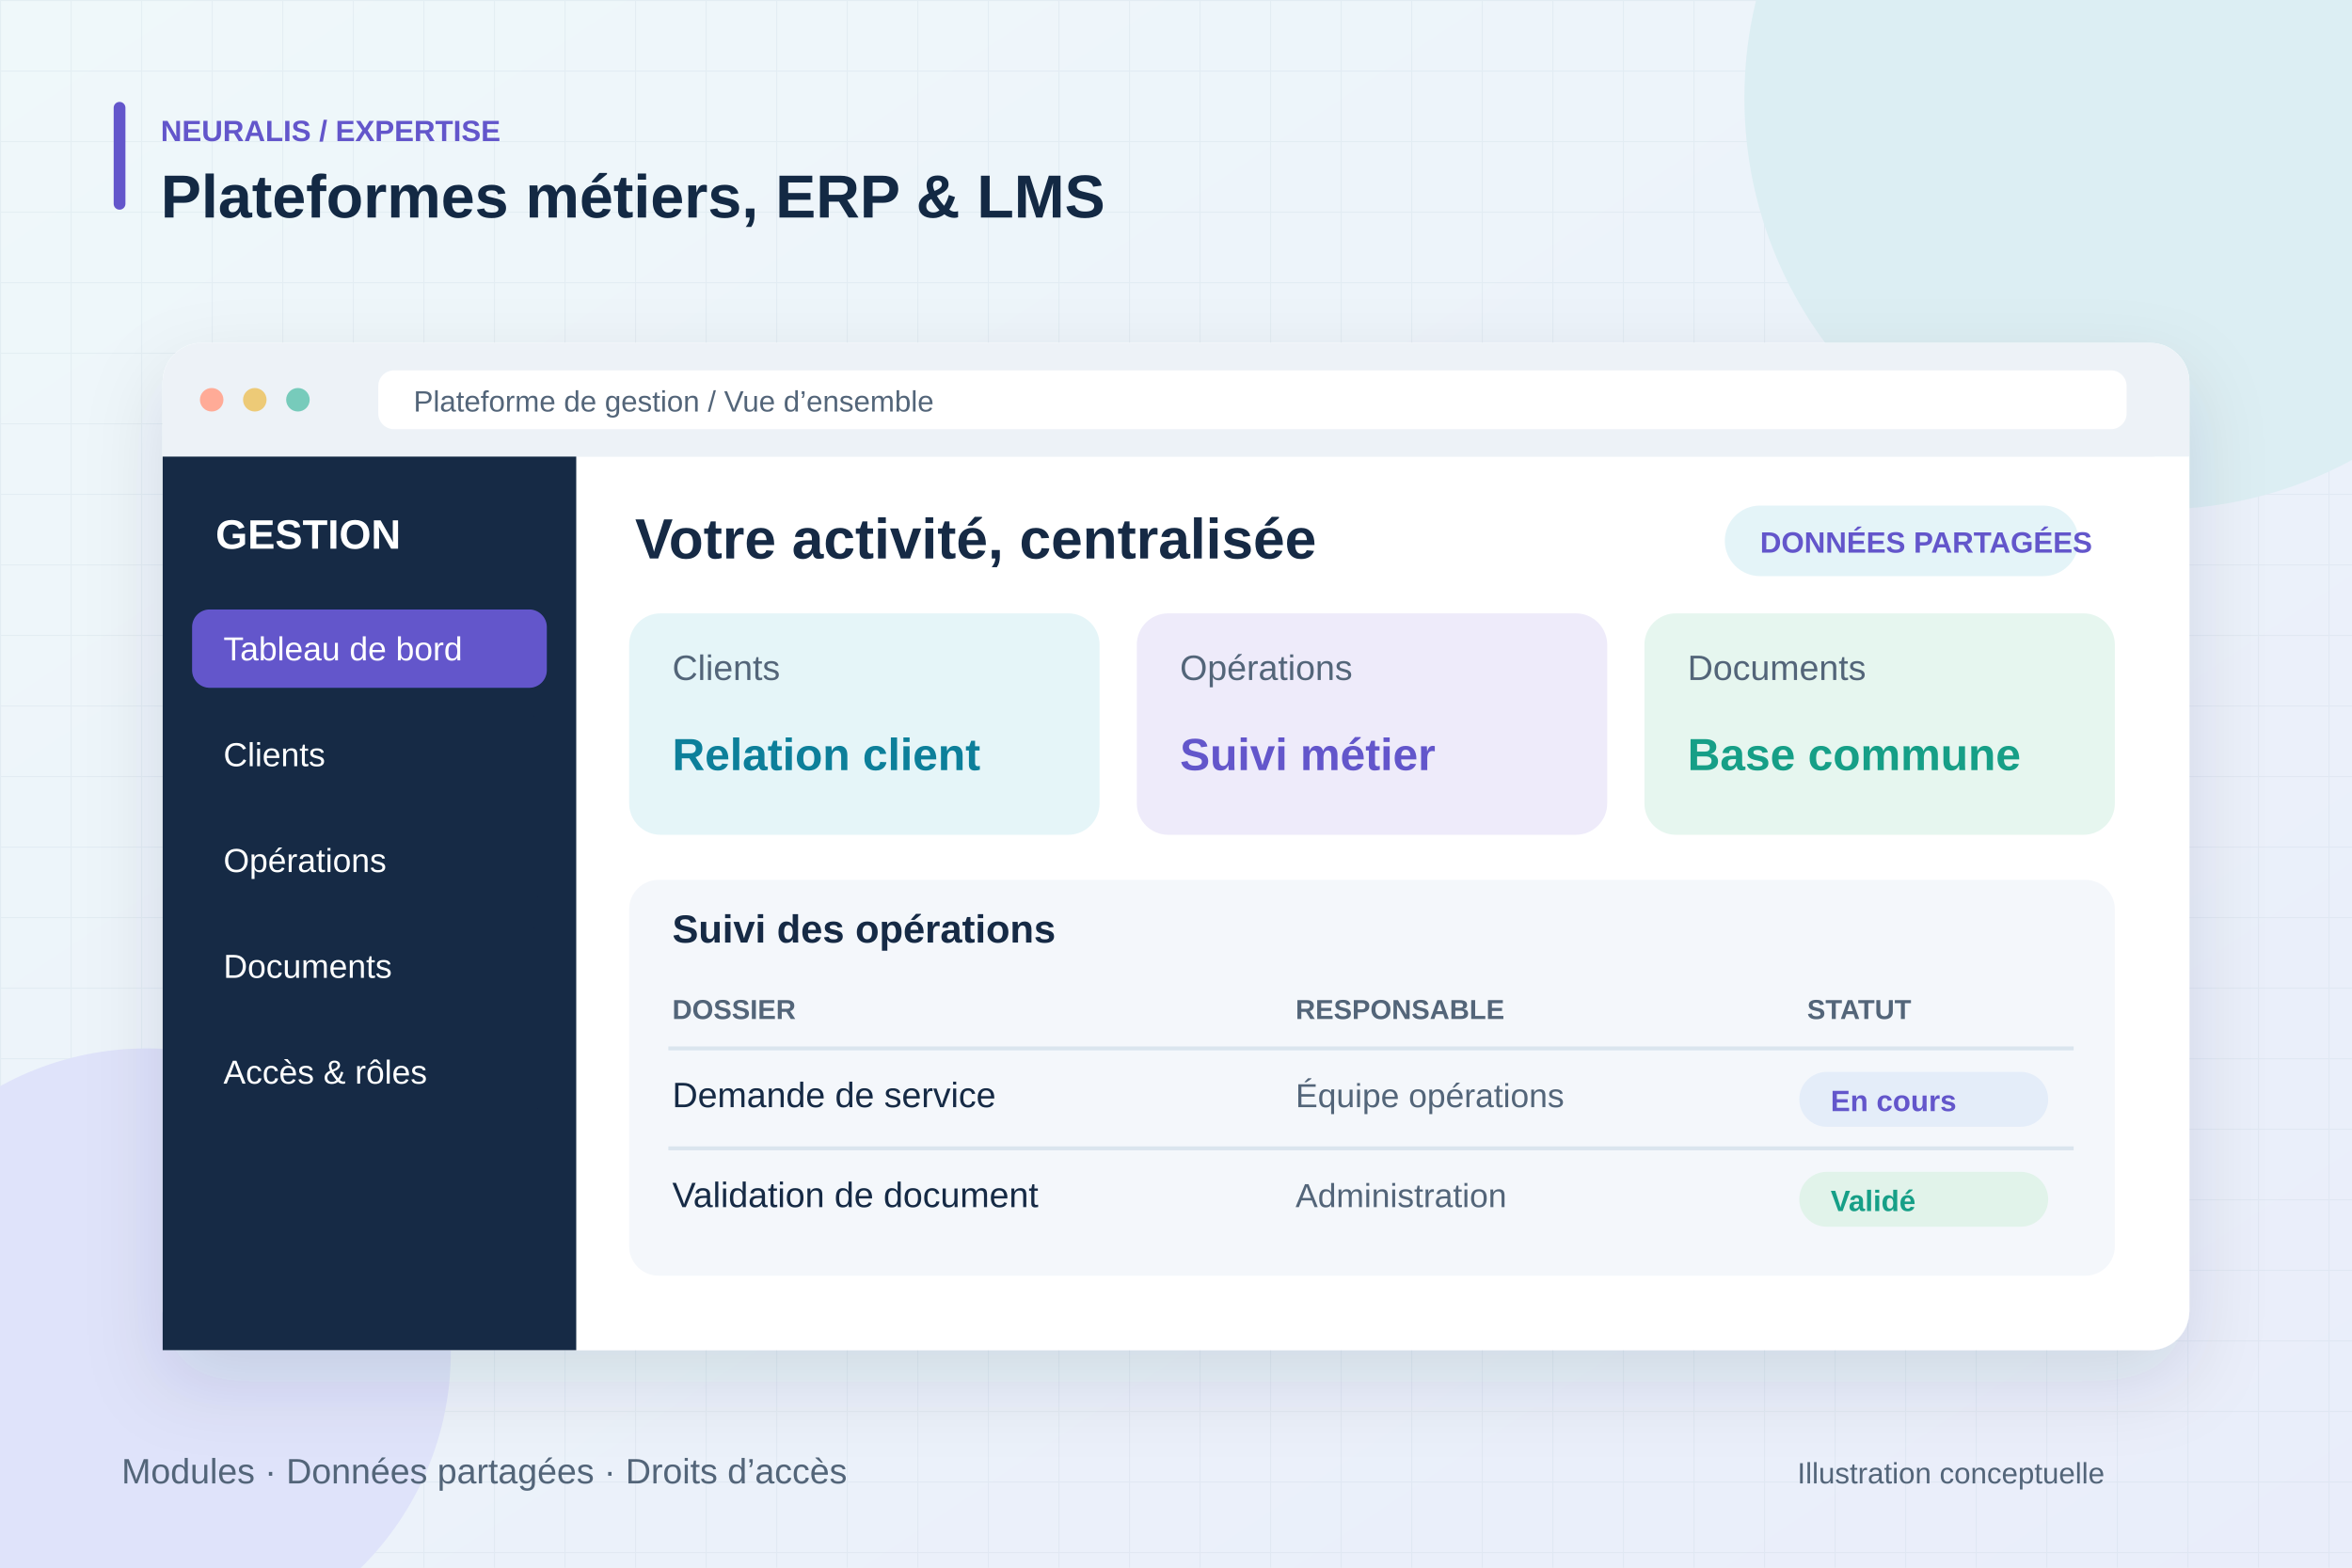
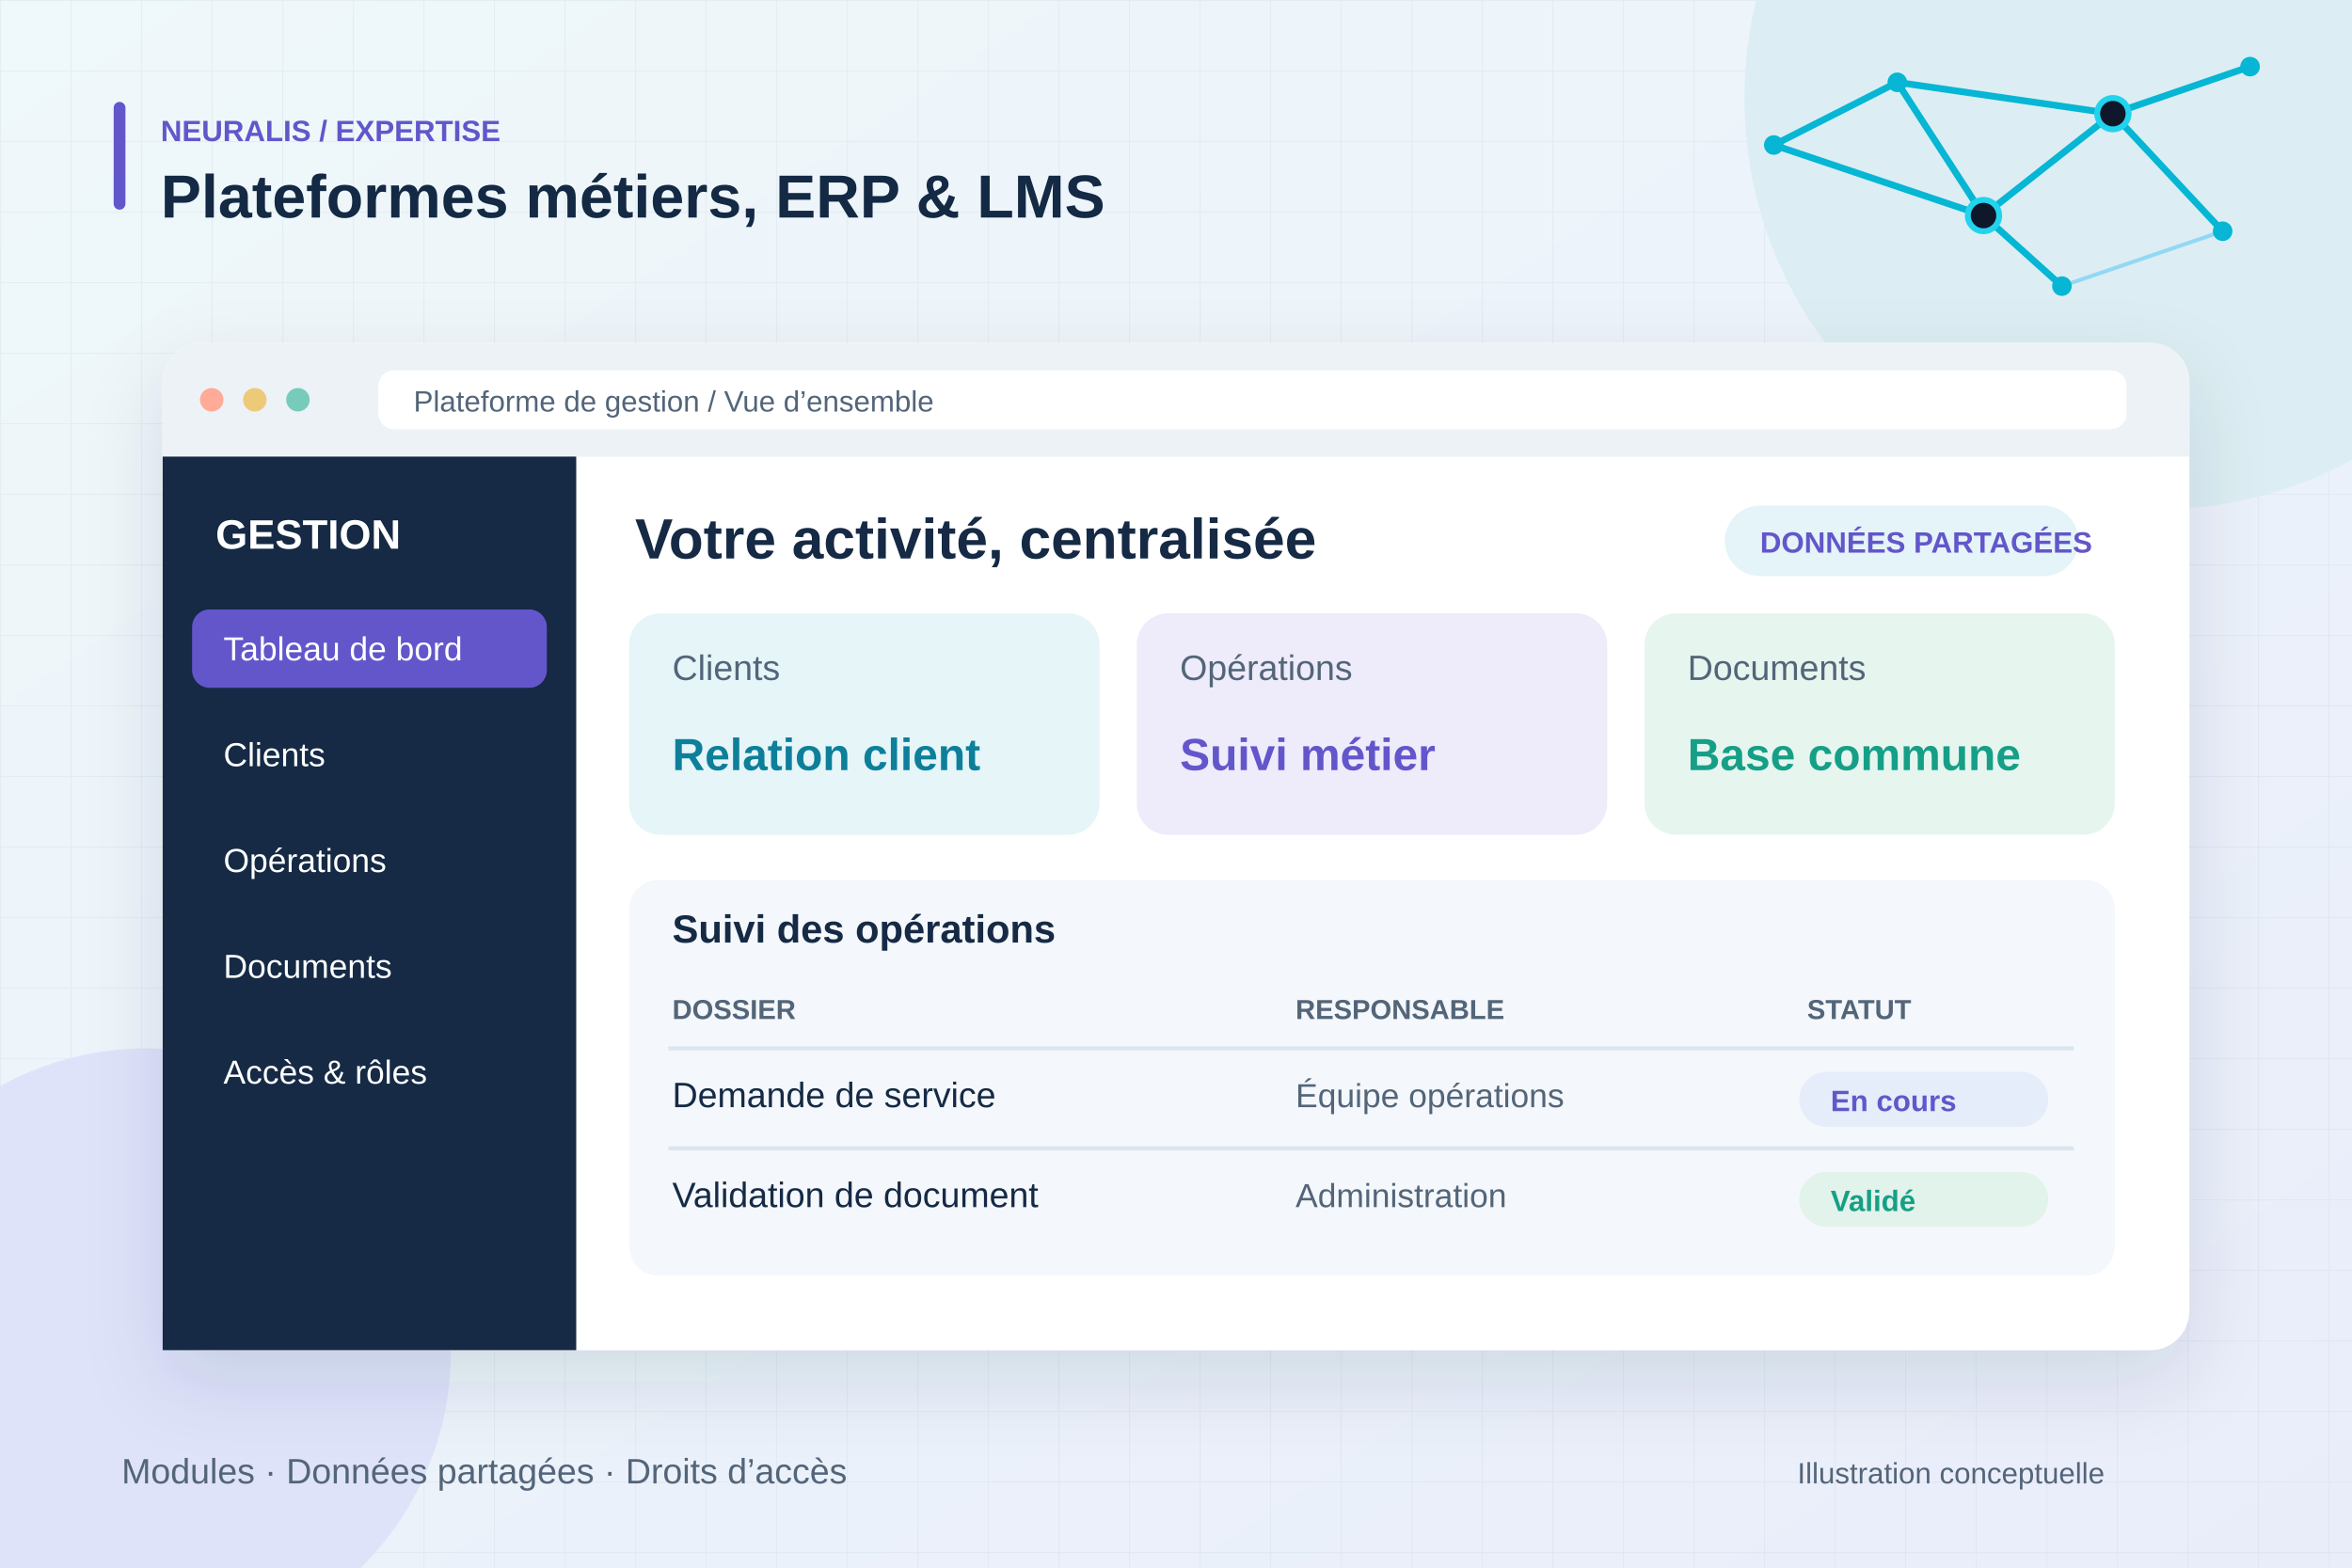
<svg xmlns="http://www.w3.org/2000/svg" width="1200" height="800" viewBox="0 0 1200 800" role="img" aria-labelledby="title desc">
  <defs>
    <linearGradient id="bg" x2="1" y2="1">
      <stop stop-color="#eff8fa" />
      <stop offset="1" stop-color="#e9edfa" />
    </linearGradient>
    <pattern id="grid" width="36" height="36" patternUnits="userSpaceOnUse">
      <path d="M36 0H0V36" fill="none" stroke="#bbcdda" stroke-width="1" opacity=".23" />
    </pattern>
    <filter id="shadow" x="-30%" y="-30%" width="160%" height="170%">
      <feDropShadow dx="0" dy="16" stdDeviation="20" flood-color="#16334c" flood-opacity=".12" />
    </filter>
  </defs>
  <rect x="0" y="0" width="1200" height="800" rx="0" fill="url(#bg)" />
  <rect x="0" y="0" width="1200" height="800" rx="0" fill="url(#grid)" />
  <circle cx="1100" cy="50" r="210" fill="#dceef3" />
  <circle cx="75" cy="690" r="155" fill="#dfe3fa" />
  <rect x="58" y="52" width="6" height="55" rx="3" fill="#6356cb" />
  <text x="82" y="72" font-family="Arial, Helvetica, sans-serif" font-size="15" font-weight="700" fill="#6356cb">NEURALIS / EXPERTISE</text>
  <text x="82" y="111" font-family="Arial, Helvetica, sans-serif" font-size="31" font-weight="700" fill="#132944">Plateformes métiers, ERP &amp; LMS</text>
  <g filter="url(#shadow)">
    <rect x="83" y="175" width="1034" height="514" rx="20" fill="#fff" />
    <rect x="83" y="175" width="1034" height="58" rx="20" fill="#edf2f7" />
    <rect x="83" y="210" width="1034" height="23" rx="0" fill="#edf2f7" />
    <circle cx="108" cy="204" r="6" fill="#ffab97" />
    <circle cx="130" cy="204" r="6" fill="#edca77" />
    <circle cx="152" cy="204" r="6" fill="#77cbbb" />
    <rect x="193" y="189" width="892" height="30" rx="8" fill="#fff" />
    <text x="211" y="210" font-family="Arial, Helvetica, sans-serif" font-size="15" font-weight="500" fill="#536579">Plateforme de gestion / Vue d’ensemble</text>
    <rect x="83" y="233" width="211" height="456" rx="0" fill="#132944" />
    <text x="110" y="280" font-family="Arial, Helvetica, sans-serif" font-size="21" font-weight="700" fill="#fff">GESTION</text>
    <rect x="98" y="311" width="181" height="40" rx="9" fill="#6356cb" />
    <text x="114" y="337" font-family="Arial, Helvetica, sans-serif" font-size="17" font-weight="500" fill="#fff">Tableau de bord</text>
    <rect x="98" y="365" width="181" height="40" rx="9" fill="#132944" />
    <text x="114" y="391" font-family="Arial, Helvetica, sans-serif" font-size="17" font-weight="500" fill="#fff">Clients</text>
    <rect x="98" y="419" width="181" height="40" rx="9" fill="#132944" />
    <text x="114" y="445" font-family="Arial, Helvetica, sans-serif" font-size="17" font-weight="500" fill="#fff">Opérations</text>
    <rect x="98" y="473" width="181" height="40" rx="9" fill="#132944" />
    <text x="114" y="499" font-family="Arial, Helvetica, sans-serif" font-size="17" font-weight="500" fill="#fff">Documents</text>
    <rect x="98" y="527" width="181" height="40" rx="9" fill="#132944" />
    <text x="114" y="553" font-family="Arial, Helvetica, sans-serif" font-size="17" font-weight="500" fill="#fff">Accès &amp; rôles</text>
    <text x="324" y="285" font-family="Arial, Helvetica, sans-serif" font-size="29" font-weight="700" fill="#132944">Votre activité, centralisée</text>
    <rect x="880" y="258" width="180.5" height="36" rx="18" fill="#e4f4f8" />
    <text x="898" y="282" font-family="Arial, Helvetica, sans-serif" font-size="15" font-weight="700" fill="#6356cb">DONNÉES PARTAGÉES</text>
    <rect x="321" y="313" width="240" height="113" rx="16" fill="#e5f5f8" />
    <text x="343" y="347" font-family="Arial, Helvetica, sans-serif" font-size="18" font-weight="500" fill="#536579">Clients</text>
    <text x="343" y="393" font-family="Arial, Helvetica, sans-serif" font-size="23" font-weight="700" fill="#087f9a">Relation client</text>
    <rect x="580" y="313" width="240" height="113" rx="16" fill="#eeebfa" />
    <text x="602" y="347" font-family="Arial, Helvetica, sans-serif" font-size="18" font-weight="500" fill="#536579">Opérations</text>
    <text x="602" y="393" font-family="Arial, Helvetica, sans-serif" font-size="23" font-weight="700" fill="#6356cb">Suivi métier</text>
    <rect x="839" y="313" width="240" height="113" rx="16" fill="#e6f6ef" />
    <text x="861" y="347" font-family="Arial, Helvetica, sans-serif" font-size="18" font-weight="500" fill="#536579">Documents</text>
    <text x="861" y="393" font-family="Arial, Helvetica, sans-serif" font-size="23" font-weight="700" fill="#169f87">Base commune</text>
    <rect x="321" y="449" width="758" height="202" rx="15" fill="#f4f7fb" />
    <text x="343" y="481" font-family="Arial, Helvetica, sans-serif" font-size="20" font-weight="700" fill="#132944">Suivi des opérations</text>
    <text x="343" y="520" font-family="Arial, Helvetica, sans-serif" font-size="14" font-weight="700" fill="#536579">DOSSIER</text>
    <text x="661" y="520" font-family="Arial, Helvetica, sans-serif" font-size="14" font-weight="700" fill="#536579">RESPONSABLE</text>
    <text x="922" y="520" font-family="Arial, Helvetica, sans-serif" font-size="14" font-weight="700" fill="#536579">STATUT</text>
    <path d="M341 535L1058 535" fill="none" stroke="#dae5ee" stroke-width="2" />
    <text x="343" y="565" font-family="Arial, Helvetica, sans-serif" font-size="18" font-weight="500" fill="#132944">Demande de service</text>
    <text x="661" y="565" font-family="Arial, Helvetica, sans-serif" font-size="17" font-weight="500" fill="#536579">Équipe opérations</text>
    <rect x="918" y="547" width="127" height="28" rx="14" fill="#e4edf9" />
    <text x="934" y="567" font-family="Arial, Helvetica, sans-serif" font-size="15" font-weight="700" fill="#6356cb">En cours</text>
    <path d="M341 586L1058 586" fill="none" stroke="#dae5ee" stroke-width="2" />
    <text x="343" y="616" font-family="Arial, Helvetica, sans-serif" font-size="18" font-weight="500" fill="#132944">Validation de document</text>
    <text x="661" y="616" font-family="Arial, Helvetica, sans-serif" font-size="17" font-weight="500" fill="#536579">Administration</text>
    <rect x="918" y="598" width="127" height="28" rx="14" fill="#e1f3ea" />
    <text x="934" y="618" font-family="Arial, Helvetica, sans-serif" font-size="15" font-weight="700" fill="#169f87">Validé</text>
  </g>
  <text x="62" y="757" font-family="Arial, Helvetica, sans-serif" font-size="18" font-weight="500" fill="#536579">Modules · Données partagées · Droits d’accès</text>
  <text x="917" y="757" font-family="Arial, Helvetica, sans-serif" font-size="15" font-weight="500" fill="#536579">Illustration conceptuelle</text>
+   <g id="neural-pulse" aria-hidden="true">
+     <style>#neural-pulse .np-edge{fill:none;stroke:#38bdf8;stroke-width:2;opacity:.45}#neural-pulse .np-signal{fill:none;stroke:#06b6d4;stroke-width:3.5;stroke-linecap:round;stroke-dasharray:.14 .86;stroke-dashoffset:1;animation:np-travel 3.6s linear infinite}#neural-pulse .np-signal:nth-of-type(2){animation-delay:-1.2s;animation-duration:4.2s}#neural-pulse .np-signal:nth-of-type(3){animation-delay:-2.4s}#neural-pulse .np-node{fill:#06b6d4;transform-box:fill-box;transform-origin:center;animation:np-pulse 2.8s ease-in-out infinite alternate}#neural-pulse .np-hub{fill:#0f172a;stroke:#22d3ee;stroke-width:3}@keyframes np-travel{0%{stroke-dashoffset:1;opacity:0}15%,85%{opacity:1}100%{stroke-dashoffset:0;opacity:0}}@keyframes np-pulse{from{opacity:.55;transform:scale(.85)}to{opacity:1;transform:scale(1.15)}}@media (prefers-reduced-motion: reduce){#neural-pulse *{animation:none!important}#neural-pulse .np-signal{opacity:0}}</style>
+     <g>
+       <path class="np-edge" d="M905 74L968 42" />
+       <path class="np-edge" d="M905 74L1012 110" />
+       <path class="np-edge" d="M968 42L1012 110" />
+       <path class="np-edge" d="M968 42L1078 58" />
+       <path class="np-edge" d="M1012 110L1078 58" />
+       <path class="np-edge" d="M1012 110L1052 146" />
+       <path class="np-edge" d="M1078 58L1134 118" />
+       <path class="np-edge" d="M1078 58L1148 34" />
+       <path class="np-edge" d="M1134 118L1052 146" />
+     </g>
+     <g>
+       <path class="np-signal" pathLength="1" d="M905 74L1012 110L1078 58L1134 118" />
+       <path class="np-signal" pathLength="1" d="M968 42L1078 58L1148 34" />
+       <path class="np-signal" pathLength="1" d="M905 74L968 42L1012 110L1052 146" />
+     </g>
+     <g>
+       <circle class="np-node" cx="905" cy="74" r="5" style="animation-delay:0.0s" />
+       <circle class="np-node" cx="968" cy="42" r="5" style="animation-delay:-0.4s" />
+       <circle class="np-node np-hub" cx="1012" cy="110" r="8" style="animation-delay:-0.8s" />
+       <circle class="np-node np-hub" cx="1078" cy="58" r="8" style="animation-delay:-1.2s" />
+       <circle class="np-node" cx="1134" cy="118" r="5" style="animation-delay:-1.6s" />
+       <circle class="np-node" cx="1052" cy="146" r="5" style="animation-delay:-2.0s" />
+       <circle class="np-node" cx="1148" cy="34" r="5" style="animation-delay:-2.4s" />
+     </g>
+   </g>
</svg>
